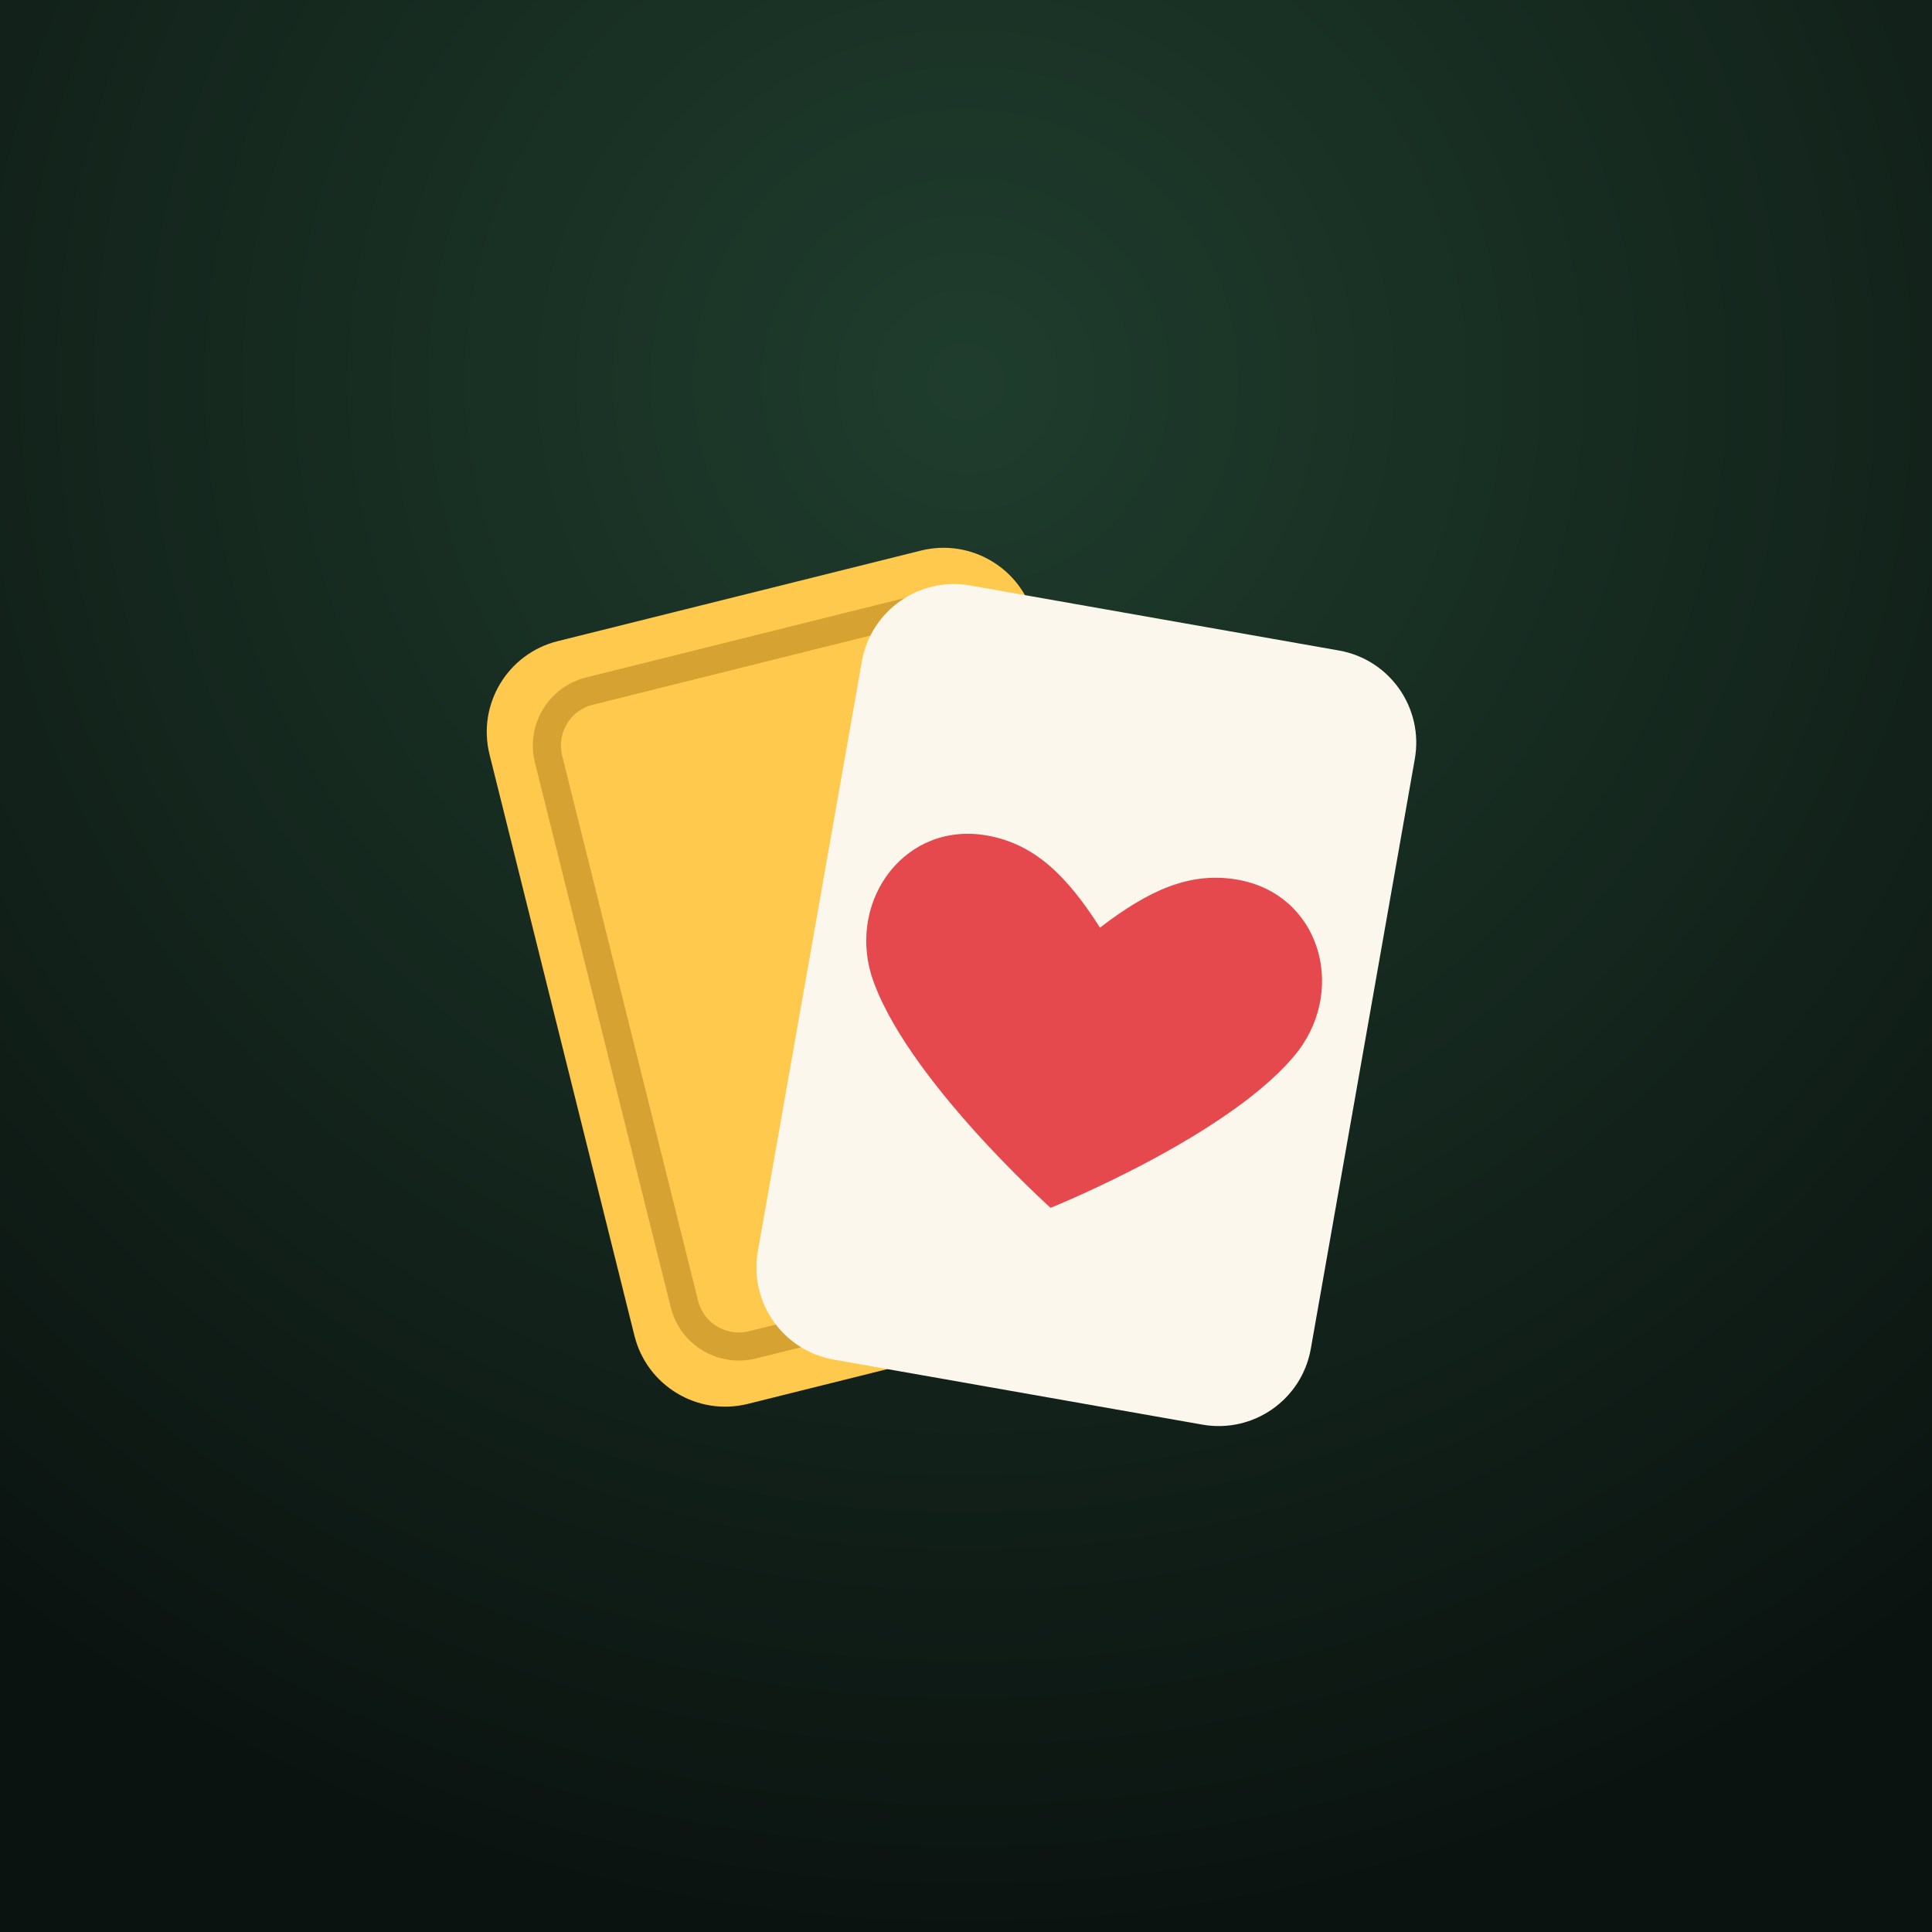
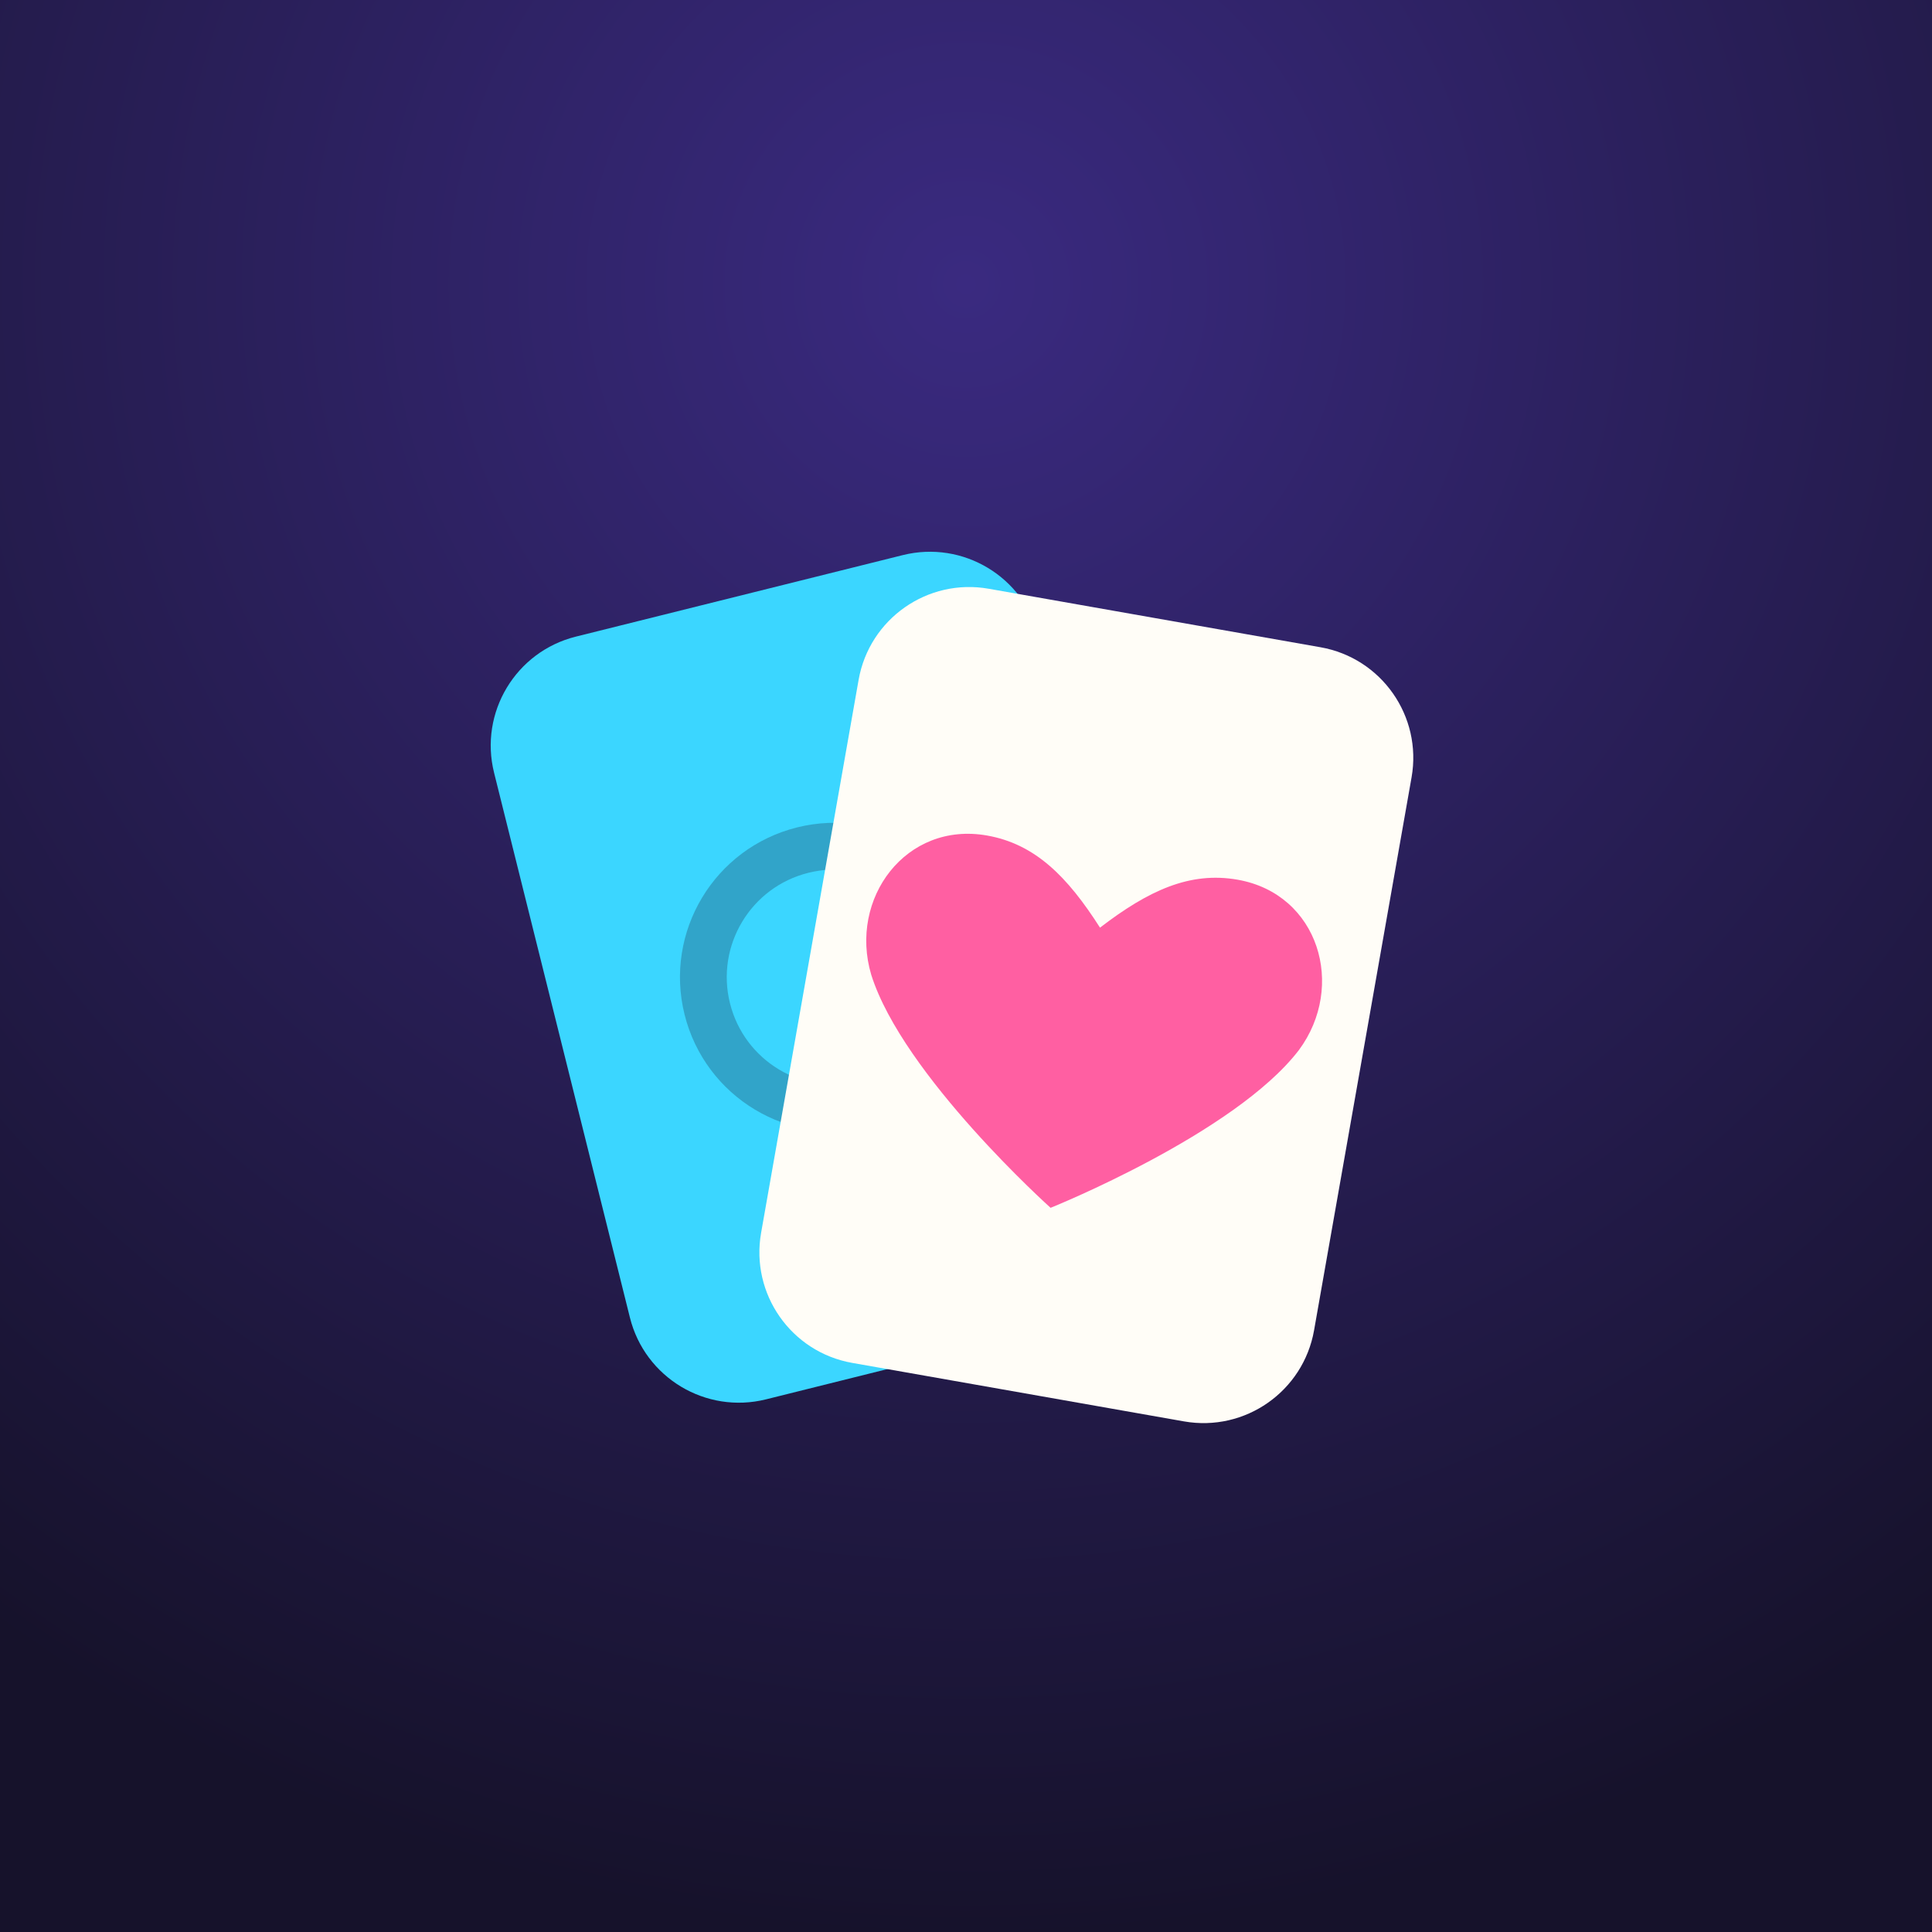
<svg xmlns="http://www.w3.org/2000/svg" viewBox="0 0 64 64">
  <defs>
-     <radialGradient id="g" cx="50%" cy="20%" r="80%">
-       <stop offset="0" stop-color="#1f3d2d" />
-       <stop offset="1" stop-color="#0b1310" />
+     <radialGradient id="g" cx="50%" cy="15%" r="85%">
+       <stop offset="0" stop-color="#3a2a80" />
+       <stop offset="1" stop-color="#16122b" />
    </radialGradient>
  </defs>
  <rect width="64" height="64" fill="url(#g)" />
  <g transform="translate(12.16 12.16) scale(0.62)">
    <g transform="rotate(-14 32 36)">
-       <rect x="11" y="10" width="30" height="42" rx="5" fill="#ffc94d" />
-       <rect x="14" y="13" width="24" height="36" rx="3" fill="none" stroke="#8a5a00" stroke-opacity=".35" stroke-width="1.5" />
+       <rect x="11" y="10" width="30" height="42" rx="6" fill="#3bd6ff" />
+       <circle cx="26" cy="31" r="7" fill="none" stroke="#16122b" stroke-opacity=".25" stroke-width="2.5" />
    </g>
    <g transform="rotate(10 32 36)">
-       <rect x="23" y="12" width="30" height="42" rx="5" fill="#fbf7ec" />
-       <path d="M38 44s-9-5.6-11.6-10.6C24.5 29.6 26.8 25 31.2 25c2.6 0 4.6 1.4 6.8 3.8 2.2-2.4 4.2-3.8 6.8-3.8 4.4 0 6.7 4.6 4.8 8.4C47 38.4 38 44 38 44z" fill="#e5484d" />
+       <rect x="23" y="12" width="30" height="42" rx="6" fill="#fffdf7" />
+       <path d="M38 44s-9-5.6-11.6-10.6C24.5 29.6 26.8 25 31.2 25c2.6 0 4.6 1.4 6.8 3.8 2.2-2.4 4.2-3.8 6.8-3.8 4.4 0 6.7 4.6 4.8 8.4C47 38.4 38 44 38 44z" fill="#ff5fa2" />
    </g>
  </g>
</svg>
